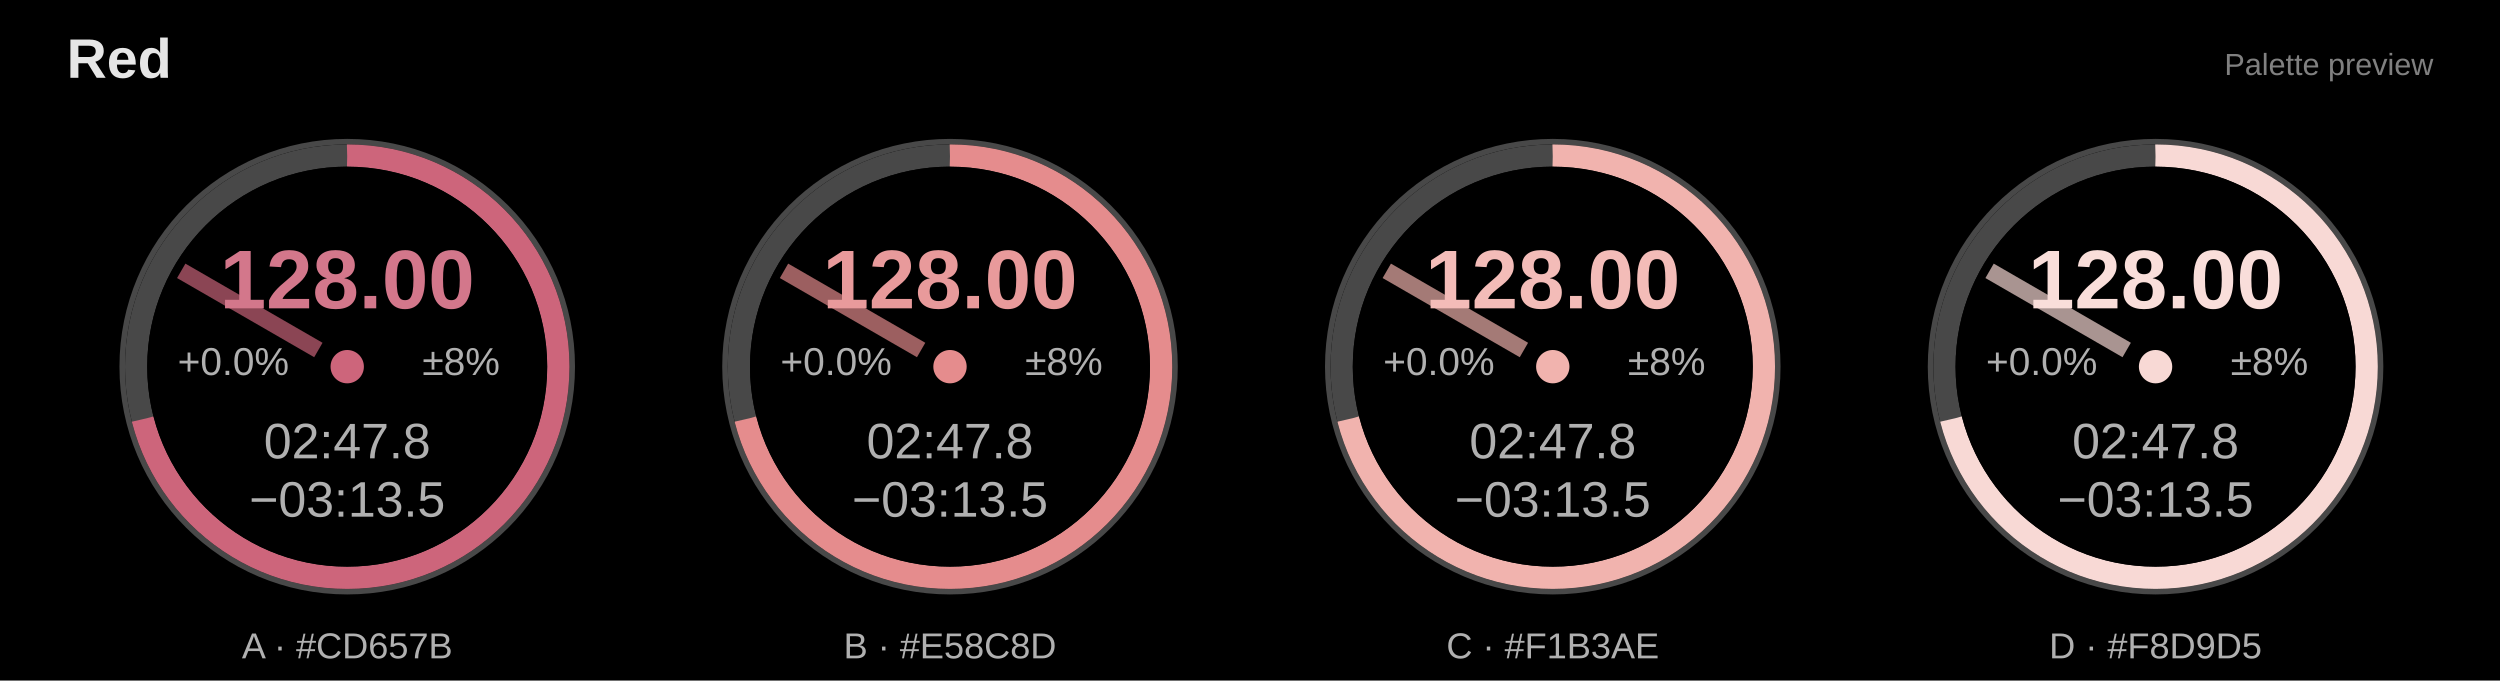
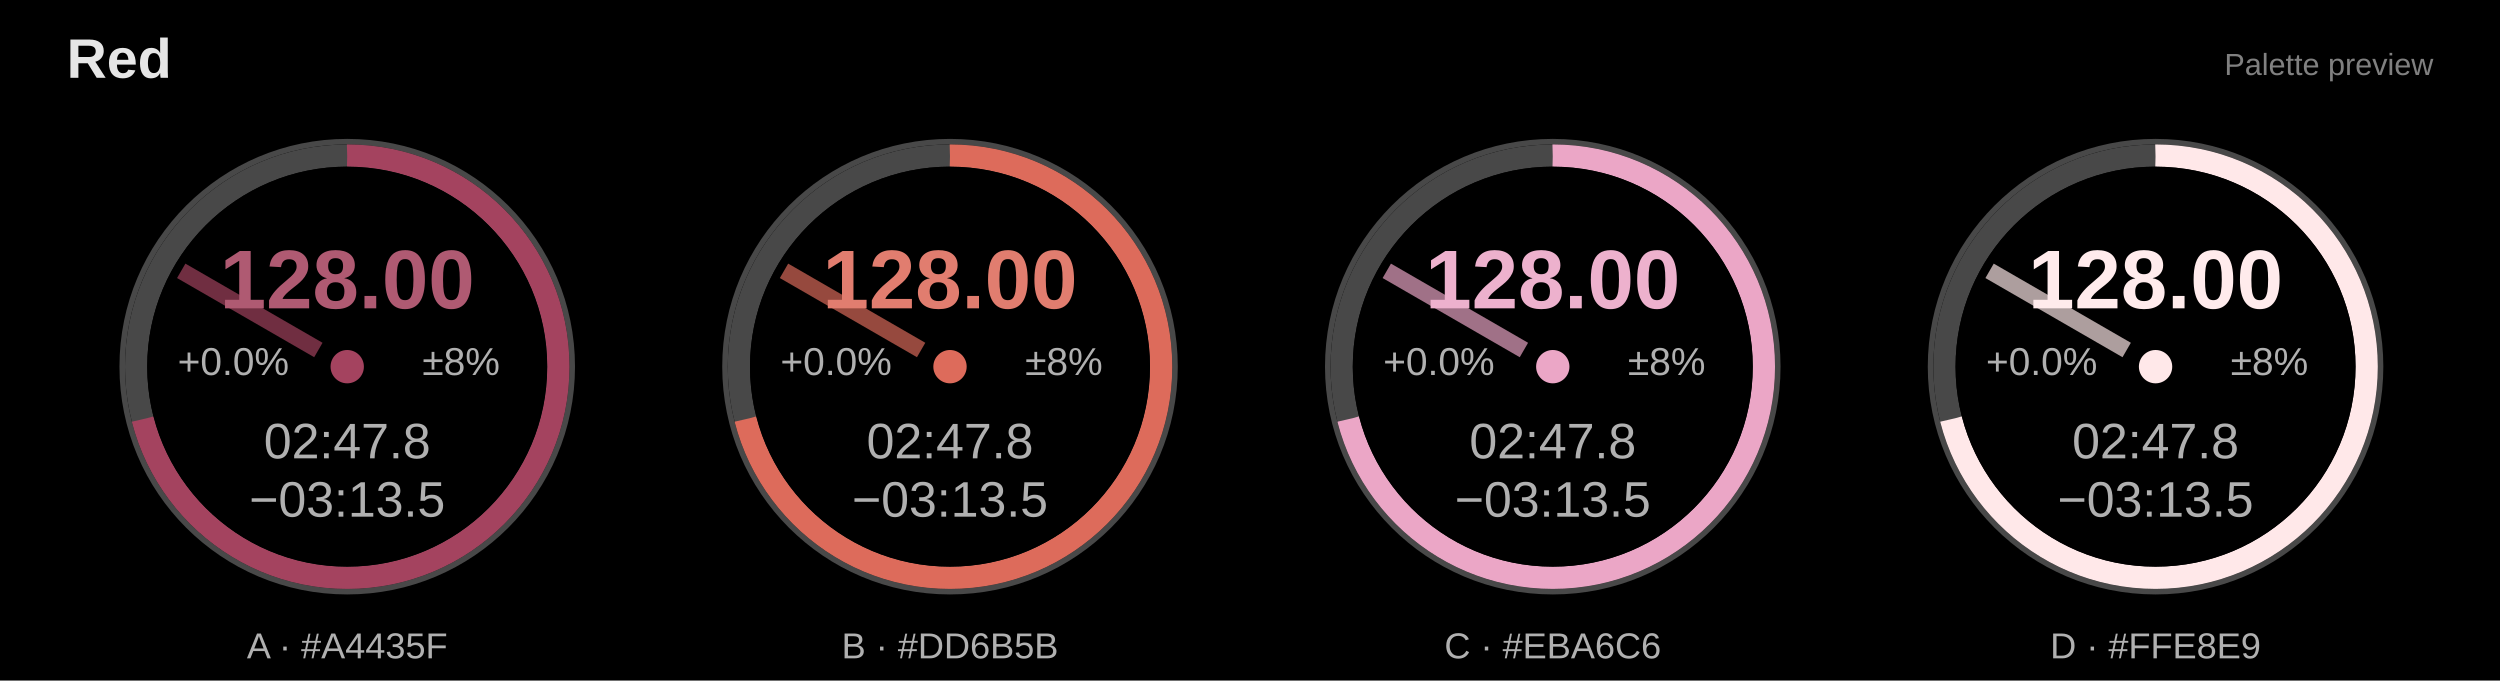
<svg xmlns="http://www.w3.org/2000/svg" width="900" height="245" viewBox="0 0 900 245" role="img" aria-labelledby="title desc">
  <style>text{font-family:Arial,Helvetica,sans-serif;font-variant-numeric:tabular-nums}</style>
  <rect width="900" height="245" fill="#000000" />
  <g transform="translate(0,0)">
    <text x="24" y="28" fill="#E6E6E6" font-size="20" text-anchor="start" font-weight="600">Red</text>
    <text x="876" y="27" fill="#808080" font-size="11" text-anchor="end" font-weight="400">Palette preview</text>
    <g transform="translate(43,50)">
      <circle cx="82" cy="82" r="81" fill="#000000" stroke="#484848" stroke-width="2" />
      <circle cx="82" cy="82" r="76" fill="none" stroke="#484848" stroke-width="8" />
-       <circle cx="82" cy="82" r="76" fill="none" stroke="#CD657B" stroke-width="8" stroke-dasharray="339.041 138.481" transform="rotate(-90 82 82)" />
+       <circle cx="82" cy="82" r="76" fill="none" stroke="#A4435F" stroke-width="8" stroke-dasharray="339.041 138.481" transform="rotate(-90 82 82)" />
      <circle cx="82" cy="82" r="71.5" fill="#000000" stroke="#000000" />
-       <rect x="79" y="13" width="6" height="57" fill="#8B4554" transform="rotate(-60 82 82)" />
-       <circle cx="82" cy="82" r="6" fill="#CD657B" />
-       <text x="82" y="61" fill="#D3778B" font-size="30" text-anchor="middle" font-weight="700">128.00</text>
+       <rect x="79" y="13" width="6" height="57" fill="#702E41" transform="rotate(-60 82 82)" />
+       <circle cx="82" cy="82" r="6" fill="#A4435F" />
+       <text x="82" y="61" fill="#AF5A72" font-size="30" text-anchor="middle" font-weight="700">128.00</text>
      <text x="41" y="85" fill="#B0B0B0" font-size="14" text-anchor="middle" font-weight="400">+0.0%</text>
      <text x="123" y="85" fill="#B0B0B0" font-size="14" text-anchor="middle" font-weight="400">±8%</text>
      <text x="82" y="115" fill="#B0B0B0" font-size="18" text-anchor="middle" font-weight="400">02:47.8</text>
      <text x="82" y="136" fill="#B0B0B0" font-size="18" text-anchor="middle" font-weight="400">−03:13.5</text>
-       <text x="82" y="187" fill="#B0B0B0" font-size="13" text-anchor="middle" font-weight="400">A  ·  #CD657B</text>
+       <text x="82" y="187" fill="#B0B0B0" font-size="13" text-anchor="middle" font-weight="400">A  ·  #A4435F</text>
    </g>
    <g transform="translate(260,50)">
      <circle cx="82" cy="82" r="81" fill="#000000" stroke="#484848" stroke-width="2" />
      <circle cx="82" cy="82" r="76" fill="none" stroke="#484848" stroke-width="8" />
-       <circle cx="82" cy="82" r="76" fill="none" stroke="#E58C8D" stroke-width="8" stroke-dasharray="339.041 138.481" transform="rotate(-90 82 82)" />
+       <circle cx="82" cy="82" r="76" fill="none" stroke="#DD6B5B" stroke-width="8" stroke-dasharray="339.041 138.481" transform="rotate(-90 82 82)" />
      <circle cx="82" cy="82" r="71.5" fill="#000000" stroke="#000000" />
-       <rect x="79" y="13" width="6" height="57" fill="#9C5F60" transform="rotate(-60 82 82)" />
-       <circle cx="82" cy="82" r="6" fill="#E58C8D" />
-       <text x="82" y="61" fill="#E89A9B" font-size="30" text-anchor="middle" font-weight="700">128.00</text>
+       <rect x="79" y="13" width="6" height="57" fill="#96493E" transform="rotate(-60 82 82)" />
+       <circle cx="82" cy="82" r="6" fill="#DD6B5B" />
+       <text x="82" y="61" fill="#E17D6F" font-size="30" text-anchor="middle" font-weight="700">128.00</text>
      <text x="41" y="85" fill="#B0B0B0" font-size="14" text-anchor="middle" font-weight="400">+0.0%</text>
      <text x="123" y="85" fill="#B0B0B0" font-size="14" text-anchor="middle" font-weight="400">±8%</text>
      <text x="82" y="115" fill="#B0B0B0" font-size="18" text-anchor="middle" font-weight="400">02:47.8</text>
      <text x="82" y="136" fill="#B0B0B0" font-size="18" text-anchor="middle" font-weight="400">−03:13.5</text>
-       <text x="82" y="187" fill="#B0B0B0" font-size="13" text-anchor="middle" font-weight="400">B  ·  #E58C8D</text>
+       <text x="82" y="187" fill="#B0B0B0" font-size="13" text-anchor="middle" font-weight="400">B  ·  #DD6B5B</text>
    </g>
    <g transform="translate(477,50)">
      <circle cx="82" cy="82" r="81" fill="#000000" stroke="#484848" stroke-width="2" />
      <circle cx="82" cy="82" r="76" fill="none" stroke="#484848" stroke-width="8" />
-       <circle cx="82" cy="82" r="76" fill="none" stroke="#F1B3AE" stroke-width="8" stroke-dasharray="339.041 138.481" transform="rotate(-90 82 82)" />
+       <circle cx="82" cy="82" r="76" fill="none" stroke="#EBA6C6" stroke-width="8" stroke-dasharray="339.041 138.481" transform="rotate(-90 82 82)" />
      <circle cx="82" cy="82" r="71.5" fill="#000000" stroke="#000000" />
-       <rect x="79" y="13" width="6" height="57" fill="#A47A76" transform="rotate(-60 82 82)" />
-       <circle cx="82" cy="82" r="6" fill="#F1B3AE" />
-       <text x="82" y="61" fill="#F3BCB8" font-size="30" text-anchor="middle" font-weight="700">128.00</text>
+       <rect x="79" y="13" width="6" height="57" fill="#A07187" transform="rotate(-60 82 82)" />
+       <circle cx="82" cy="82" r="6" fill="#EBA6C6" />
+       <text x="82" y="61" fill="#EDB1CD" font-size="30" text-anchor="middle" font-weight="700">128.00</text>
      <text x="41" y="85" fill="#B0B0B0" font-size="14" text-anchor="middle" font-weight="400">+0.0%</text>
      <text x="123" y="85" fill="#B0B0B0" font-size="14" text-anchor="middle" font-weight="400">±8%</text>
      <text x="82" y="115" fill="#B0B0B0" font-size="18" text-anchor="middle" font-weight="400">02:47.8</text>
      <text x="82" y="136" fill="#B0B0B0" font-size="18" text-anchor="middle" font-weight="400">−03:13.5</text>
-       <text x="82" y="187" fill="#B0B0B0" font-size="13" text-anchor="middle" font-weight="400">C  ·  #F1B3AE</text>
+       <text x="82" y="187" fill="#B0B0B0" font-size="13" text-anchor="middle" font-weight="400">C  ·  #EBA6C6</text>
    </g>
    <g transform="translate(694,50)">
      <circle cx="82" cy="82" r="81" fill="#000000" stroke="#484848" stroke-width="2" />
      <circle cx="82" cy="82" r="76" fill="none" stroke="#484848" stroke-width="8" />
-       <circle cx="82" cy="82" r="76" fill="none" stroke="#F8D9D5" stroke-width="8" stroke-dasharray="339.041 138.481" transform="rotate(-90 82 82)" />
+       <circle cx="82" cy="82" r="76" fill="none" stroke="#FFE8E9" stroke-width="8" stroke-dasharray="339.041 138.481" transform="rotate(-90 82 82)" />
      <circle cx="82" cy="82" r="71.5" fill="#000000" stroke="#000000" />
-       <rect x="79" y="13" width="6" height="57" fill="#A99491" transform="rotate(-60 82 82)" />
-       <circle cx="82" cy="82" r="6" fill="#F8D9D5" />
-       <text x="82" y="61" fill="#F9DEDA" font-size="30" text-anchor="middle" font-weight="700">128.00</text>
+       <rect x="79" y="13" width="6" height="57" fill="#AD9E9E" transform="rotate(-60 82 82)" />
+       <circle cx="82" cy="82" r="6" fill="#FFE8E9" />
+       <text x="82" y="61" fill="#FFEBEC" font-size="30" text-anchor="middle" font-weight="700">128.00</text>
      <text x="41" y="85" fill="#B0B0B0" font-size="14" text-anchor="middle" font-weight="400">+0.0%</text>
      <text x="123" y="85" fill="#B0B0B0" font-size="14" text-anchor="middle" font-weight="400">±8%</text>
      <text x="82" y="115" fill="#B0B0B0" font-size="18" text-anchor="middle" font-weight="400">02:47.8</text>
      <text x="82" y="136" fill="#B0B0B0" font-size="18" text-anchor="middle" font-weight="400">−03:13.5</text>
-       <text x="82" y="187" fill="#B0B0B0" font-size="13" text-anchor="middle" font-weight="400">D  ·  #F8D9D5</text>
+       <text x="82" y="187" fill="#B0B0B0" font-size="13" text-anchor="middle" font-weight="400">D  ·  #FFE8E9</text>
    </g>
  </g>
</svg>
